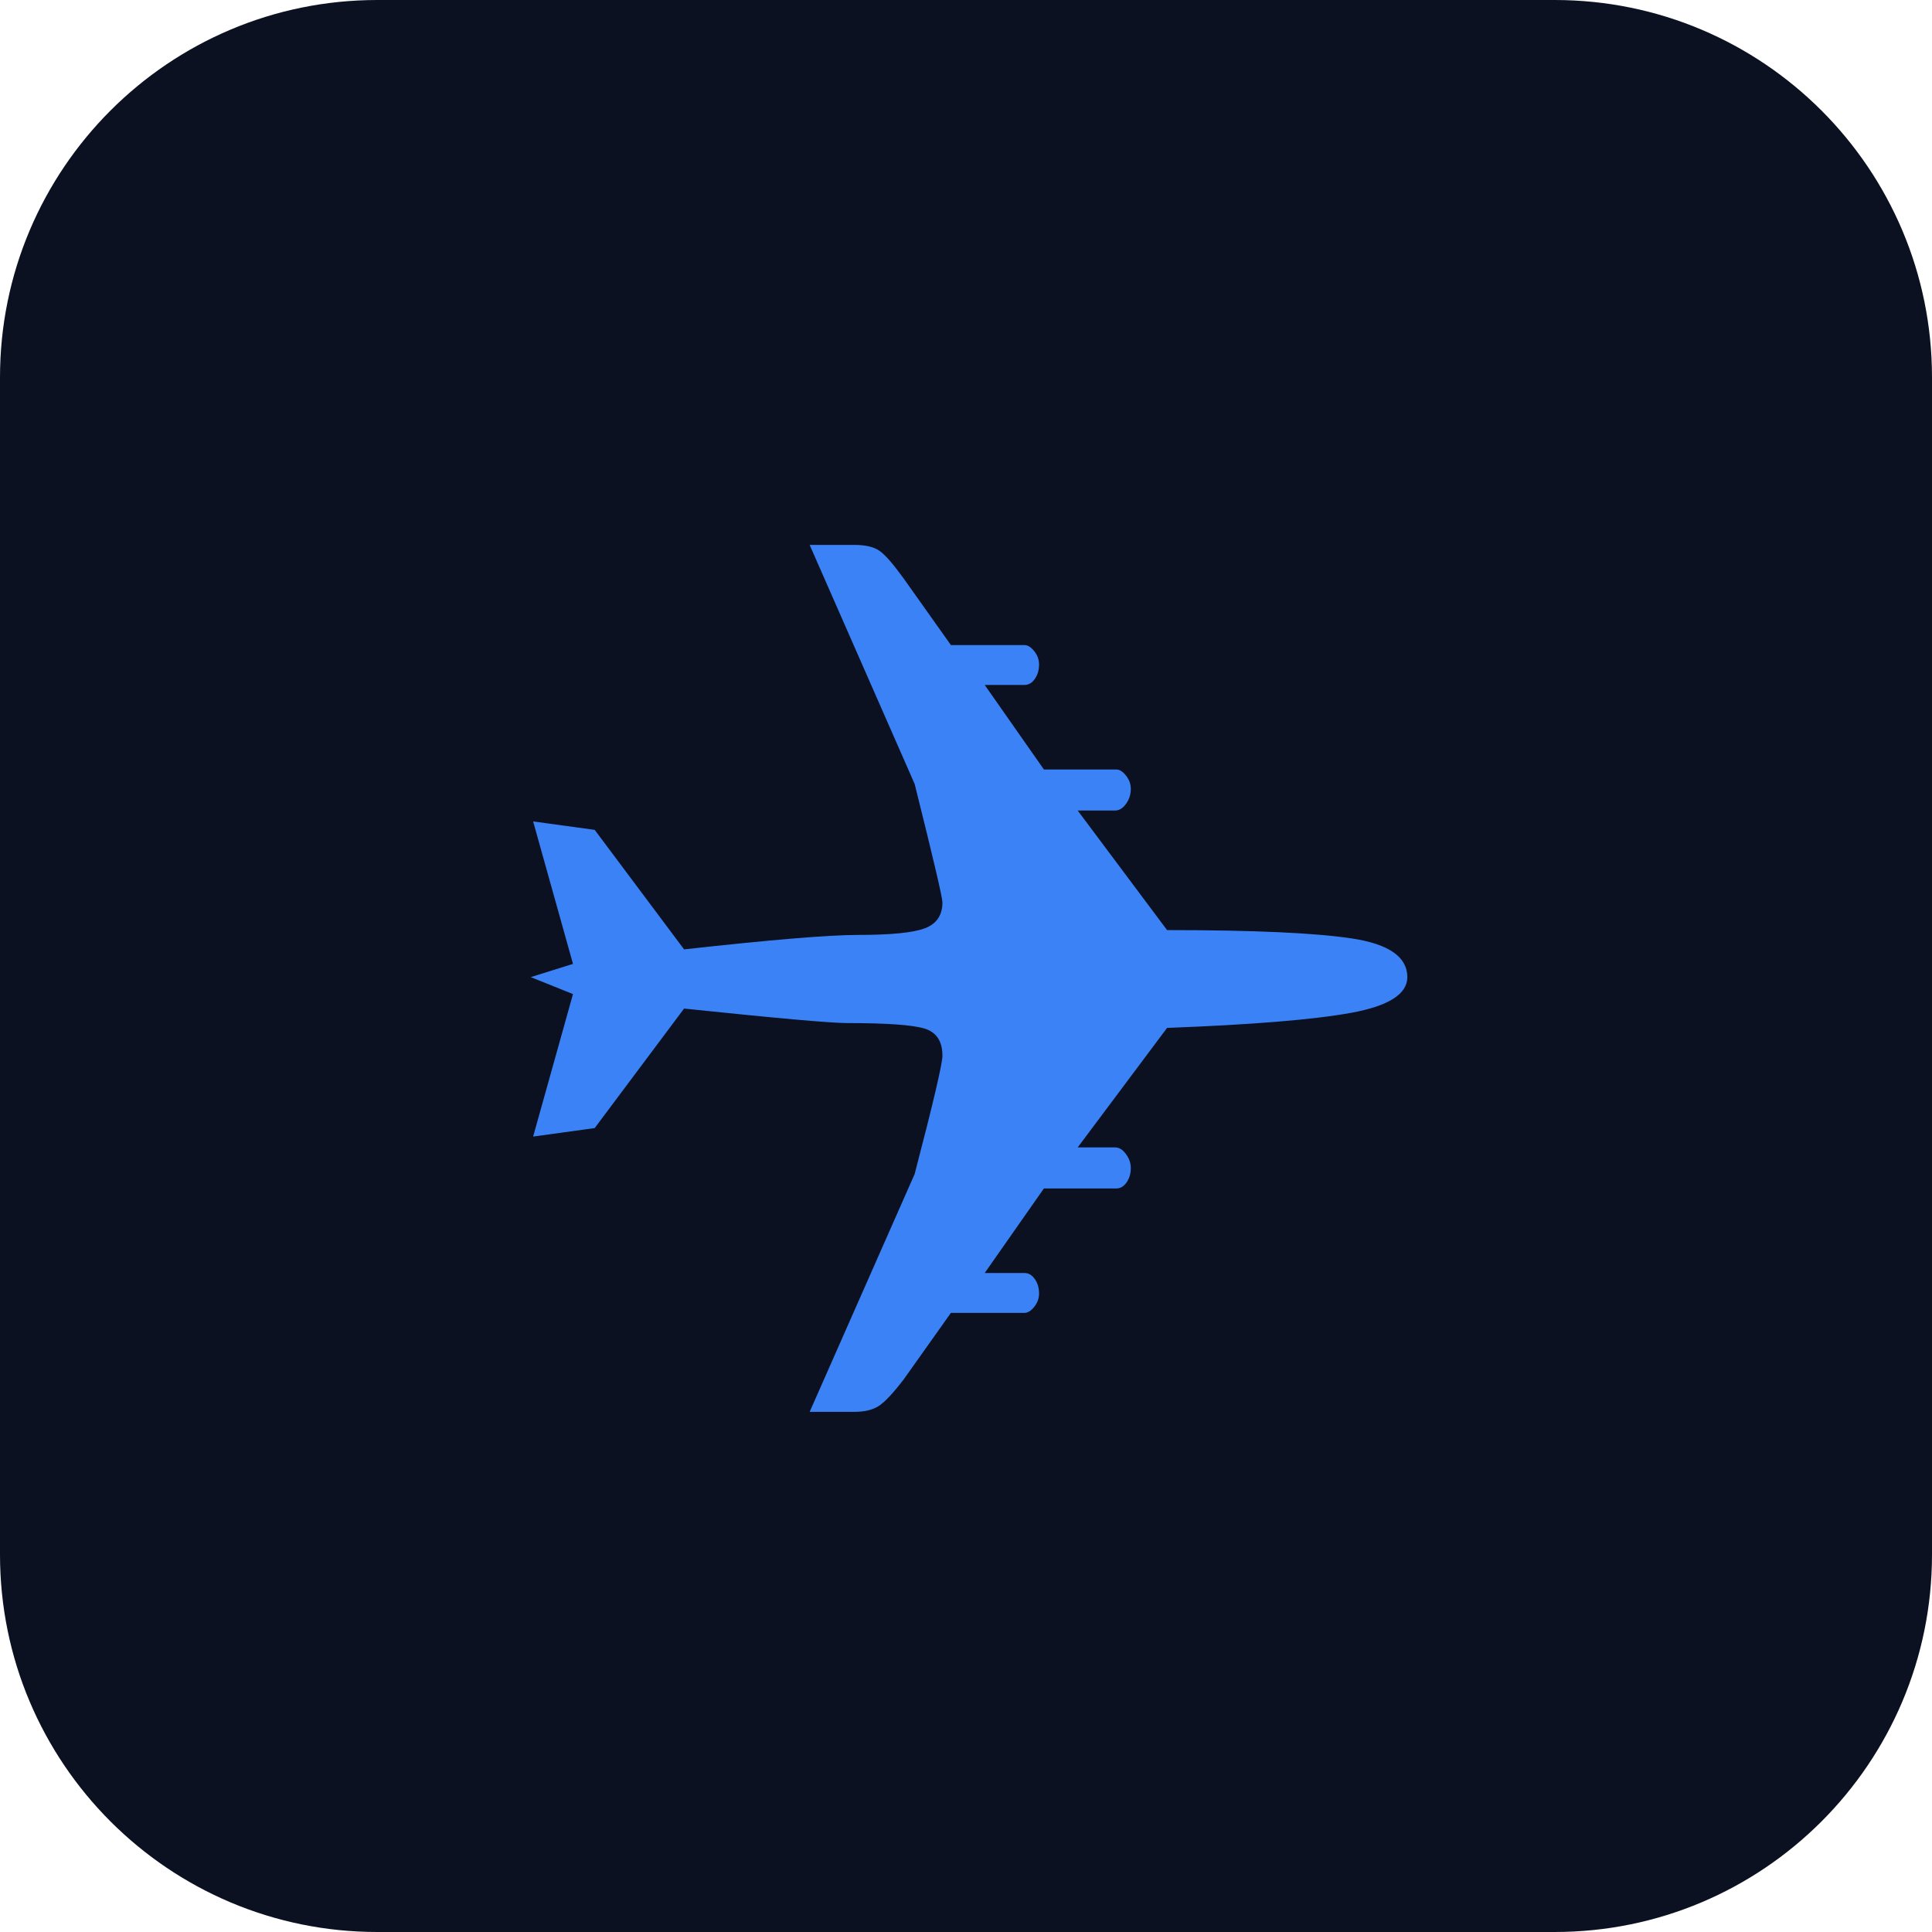
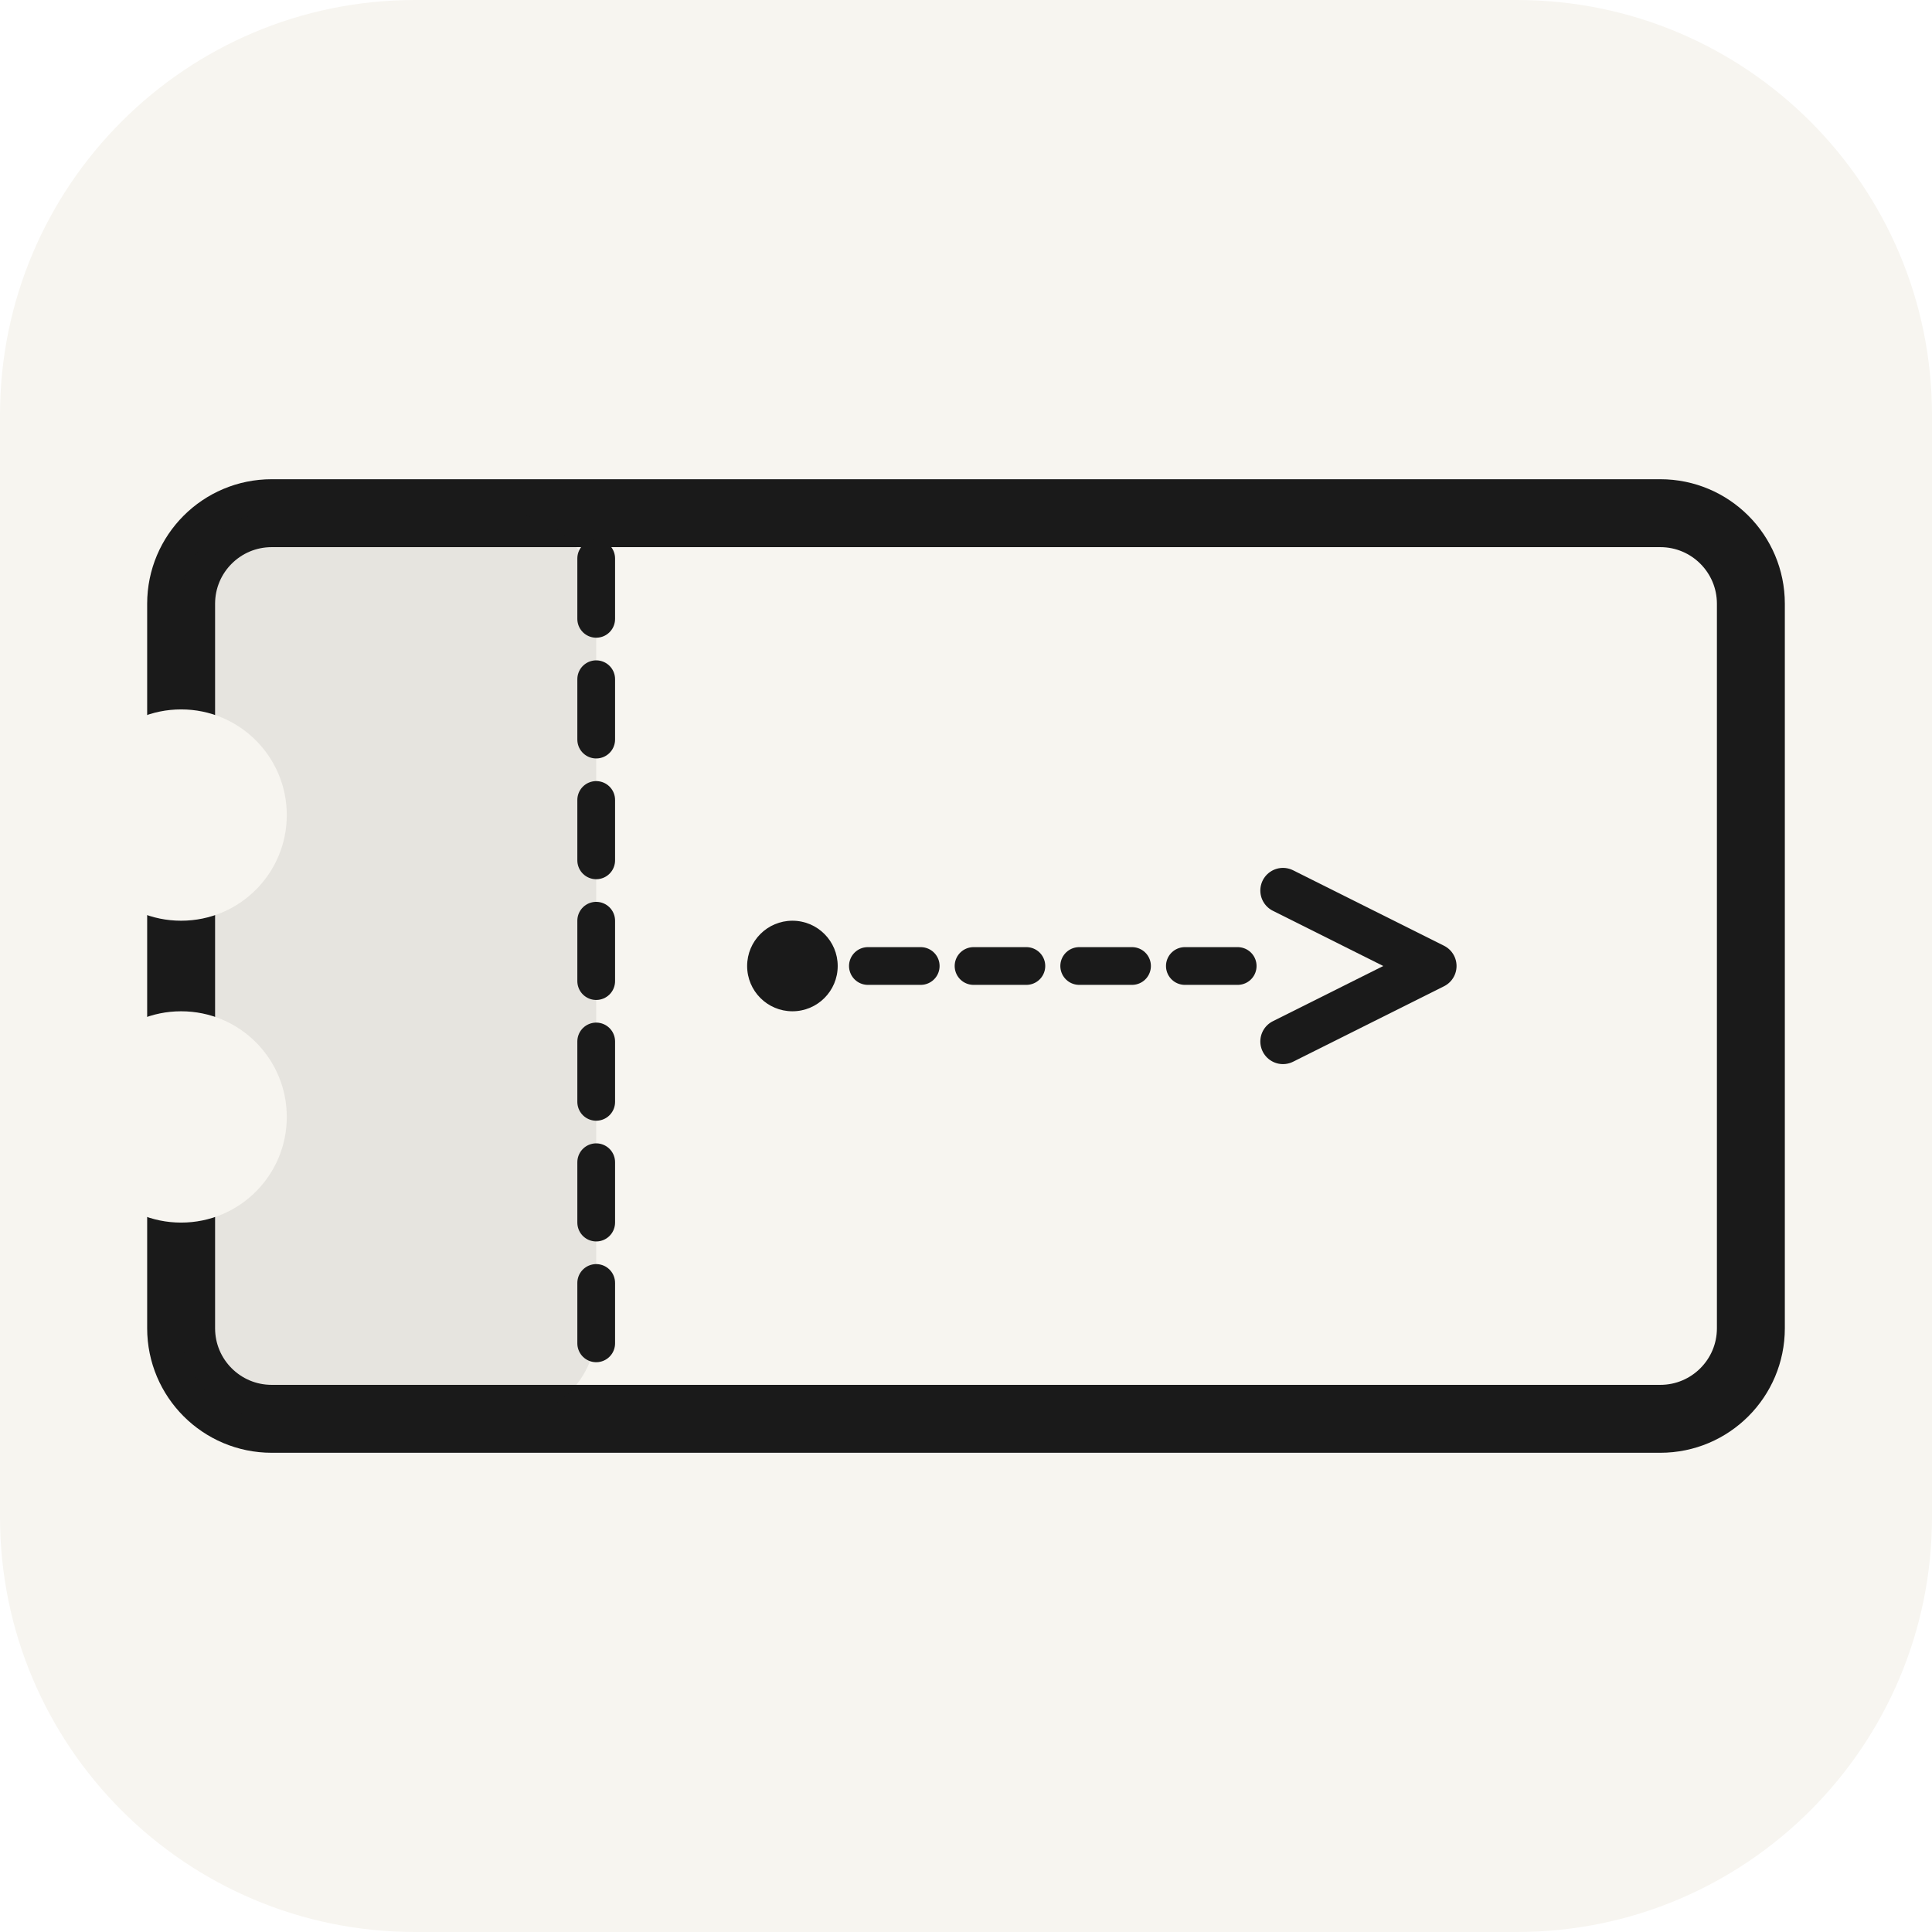
<svg xmlns="http://www.w3.org/2000/svg" viewBox="0 0 512 512">
-   <rect width="512" height="512" rx="100" fill="#0B1120" />
-   <text x="256" y="370" text-anchor="middle" font-size="320" fill="#3b82f6">✈</text>
+   <rect width="512" height="512" rx="110" fill="#F7F5F0" />
+   <rect x="48" y="136" width="416" height="240" rx="24" fill="none" stroke="#1A1A1A" stroke-width="18" />
+   <rect x="48" y="136" width="110" height="240" rx="24" fill="#1A1A1A" opacity="0.08" />
+   <circle cx="48" cy="216" r="28" fill="#F7F5F0" />
+   <circle cx="48" cy="296" r="28" fill="#F7F5F0" />
+   <line x1="158" y1="148" x2="158" y2="364" stroke="#1A1A1A" stroke-width="10" stroke-dasharray="16 16" stroke-linecap="round" />
+   <circle cx="210" cy="256" r="12" fill="#1A1A1A" />
+   <line x1="230" y1="256" x2="330" y2="256" stroke="#1A1A1A" stroke-width="10" stroke-dasharray="14 14" stroke-linecap="round" />
+   <path d="M340 236 L380 256 L340 276" stroke="#1A1A1A" stroke-width="12" stroke-linecap="round" stroke-linejoin="round" fill="none" />
</svg>
